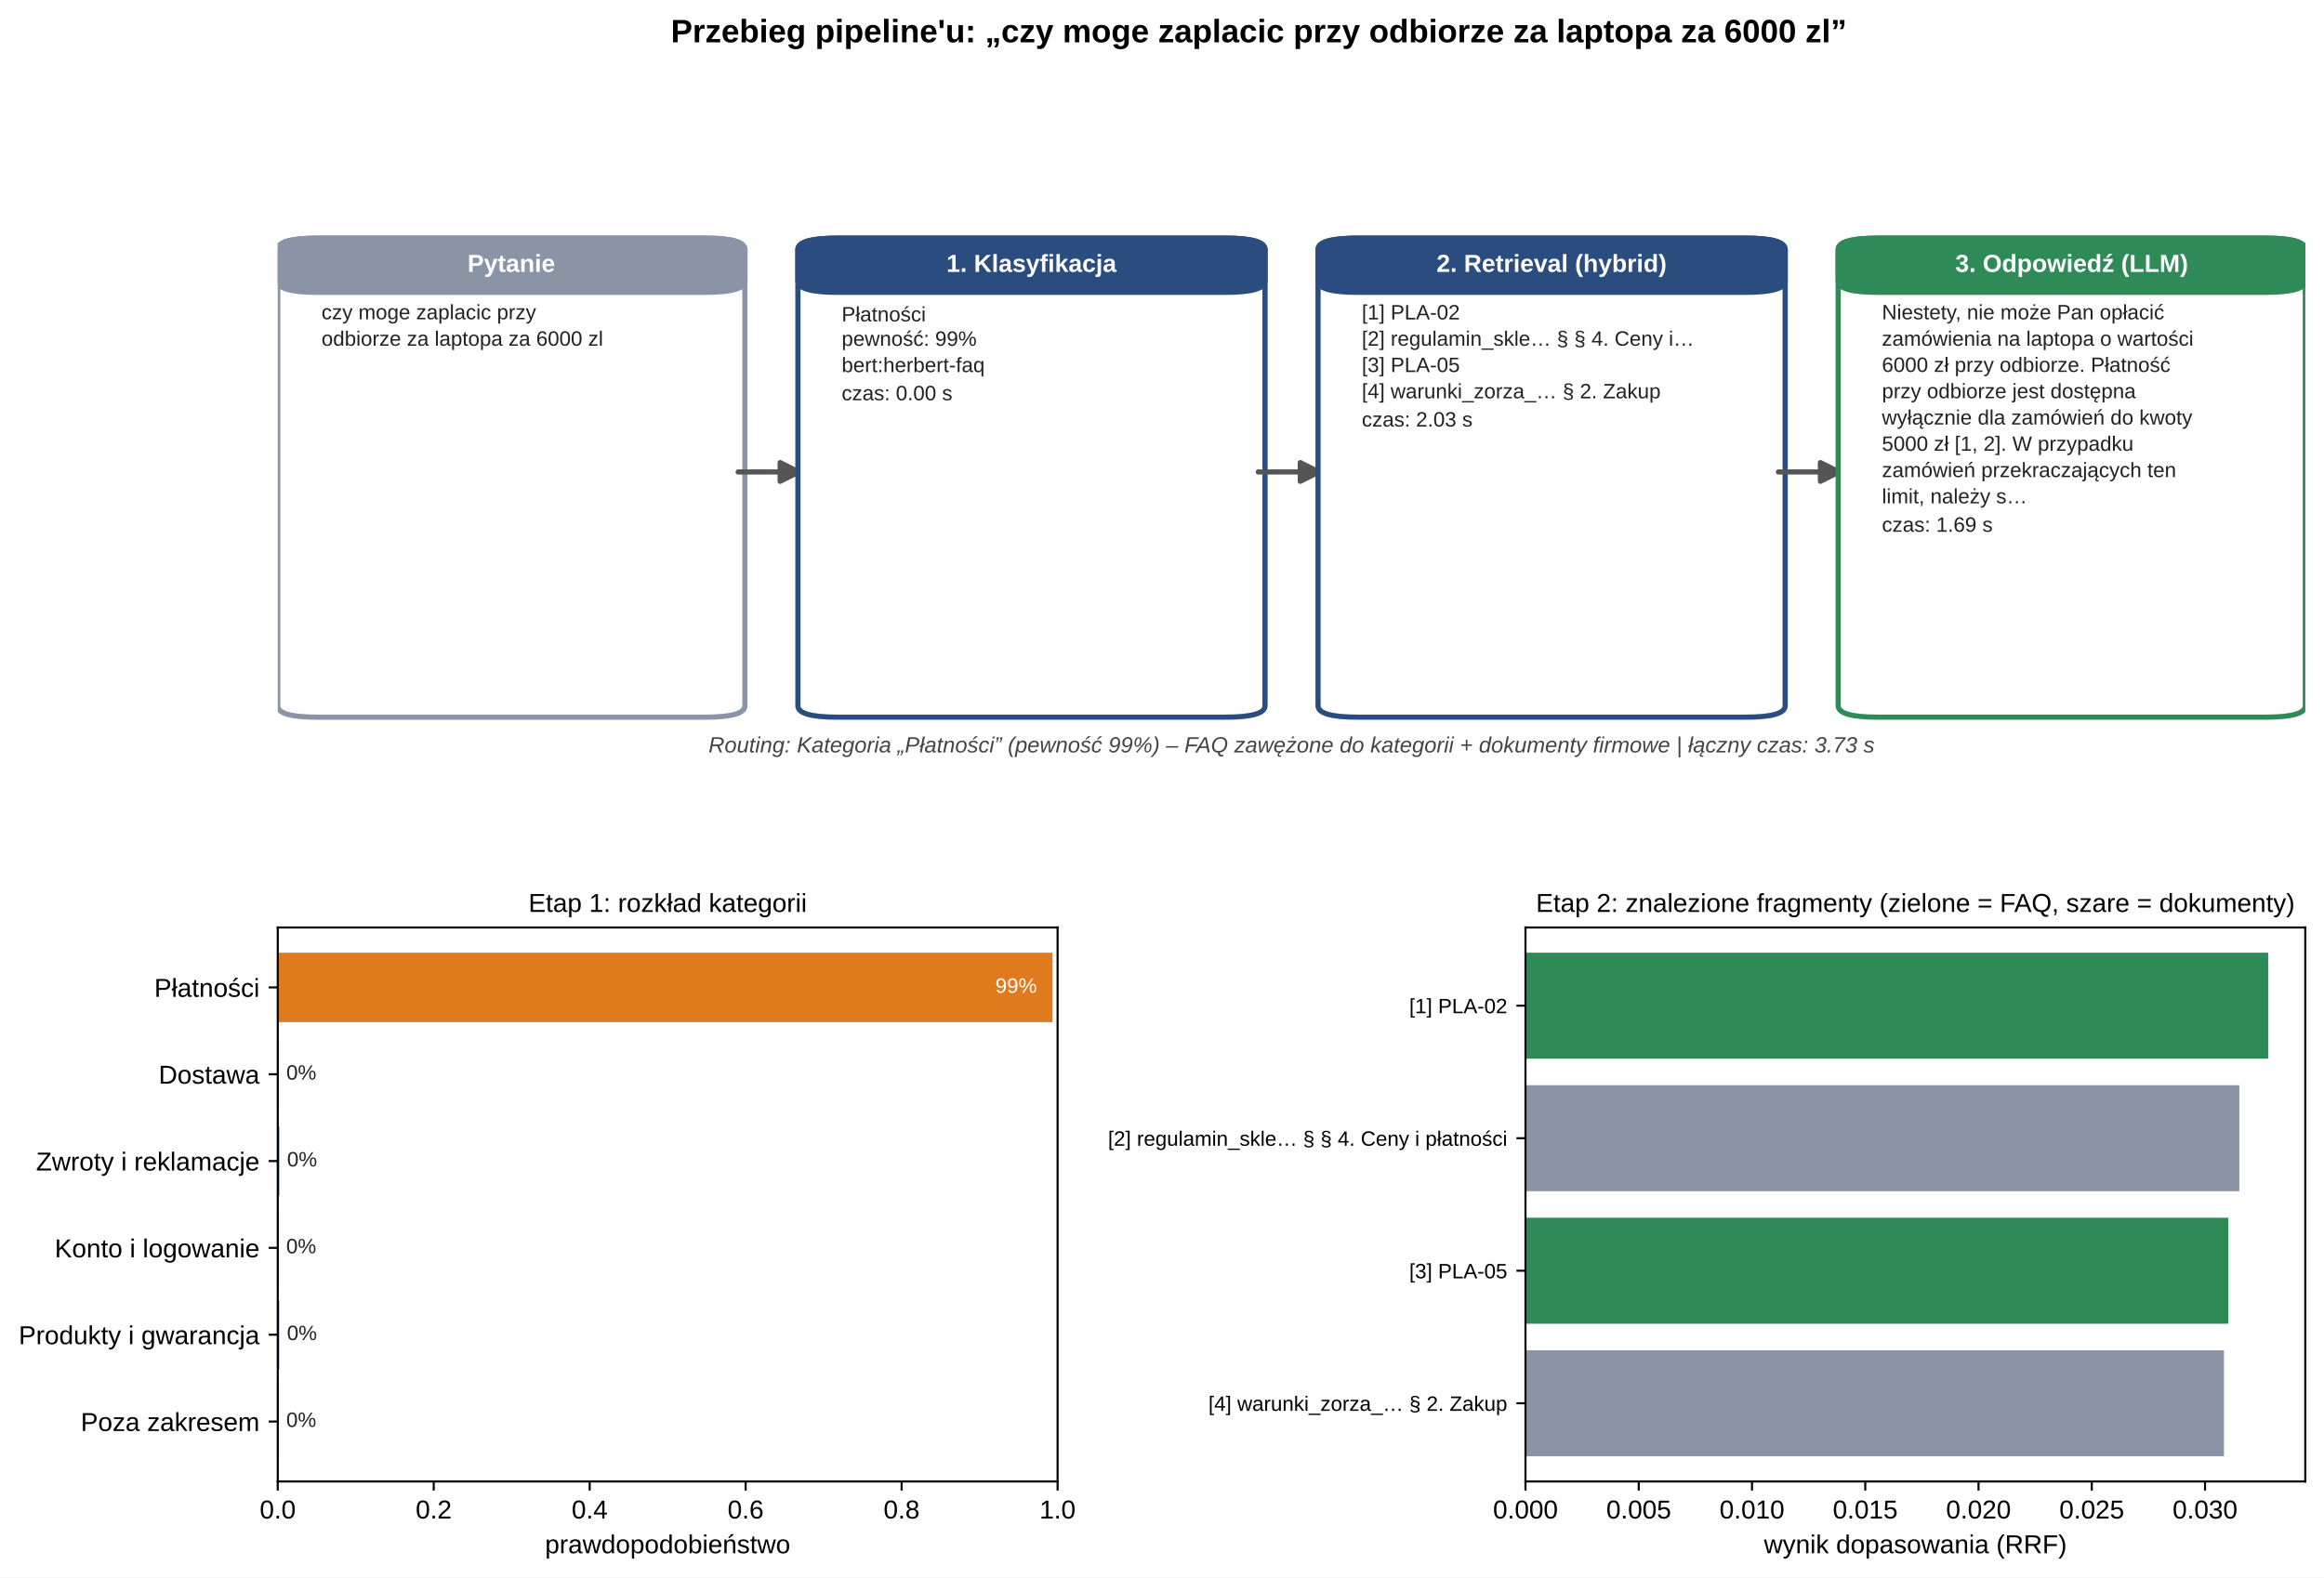
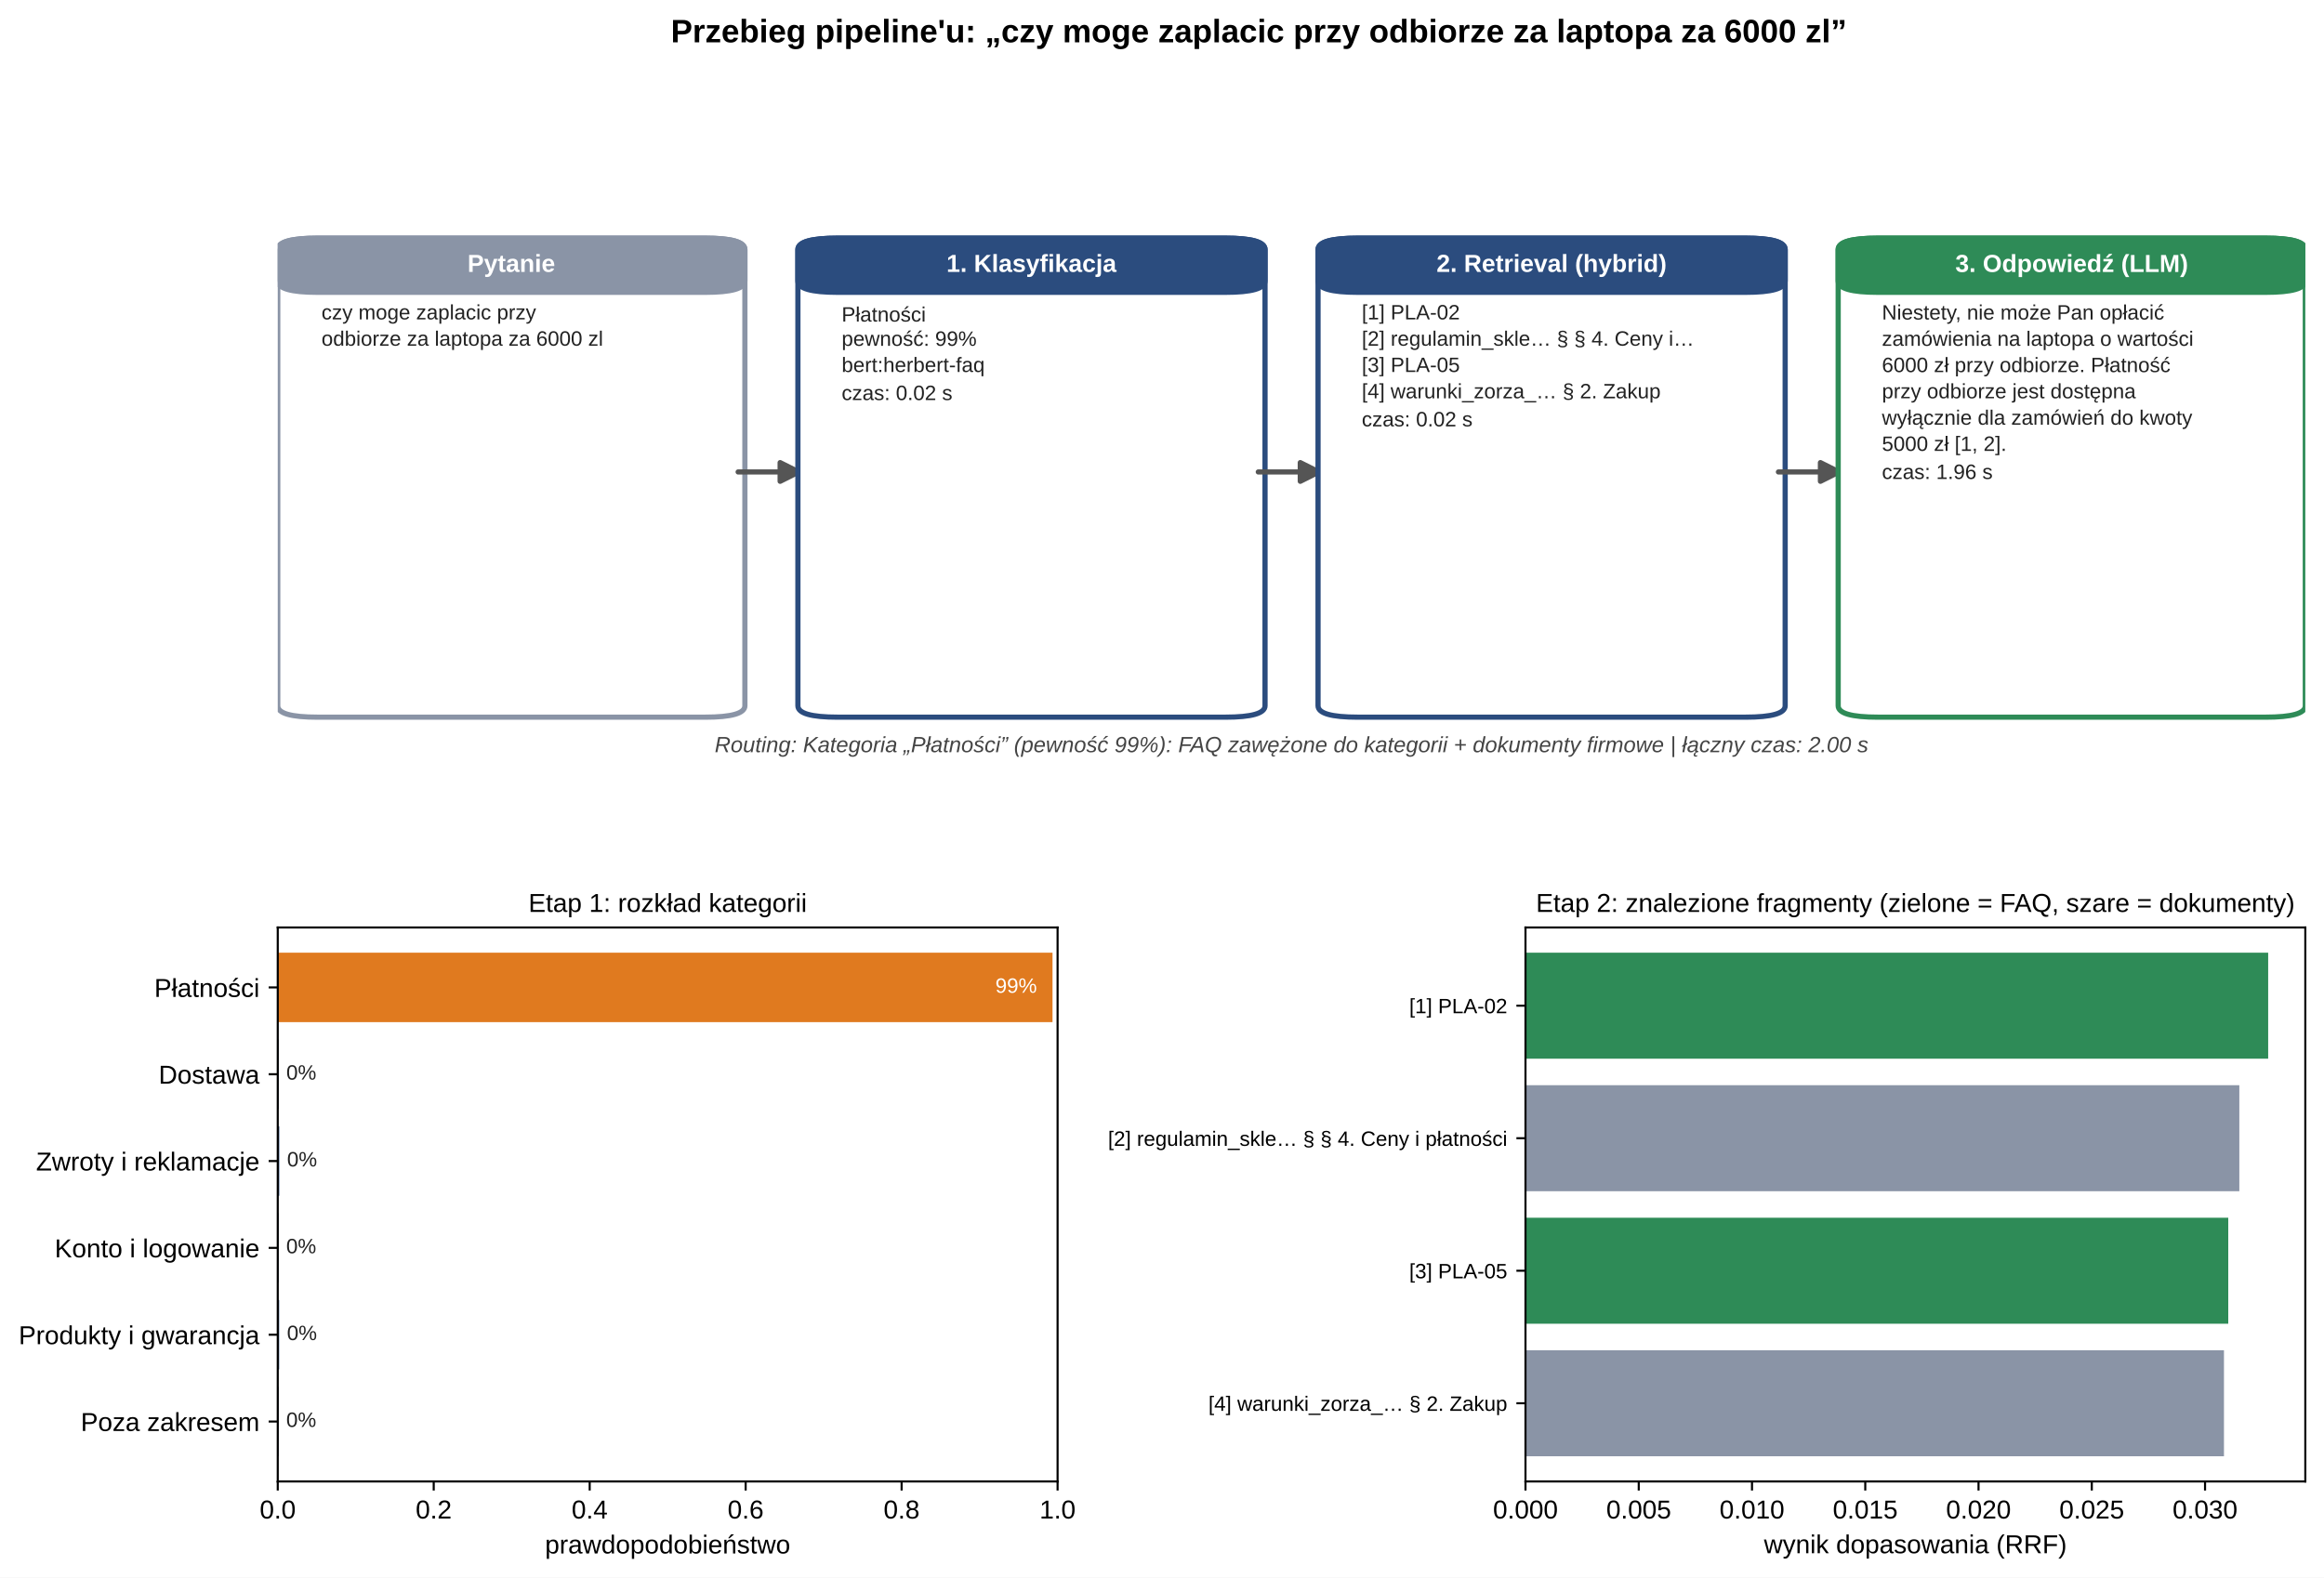
- <svg xmlns="http://www.w3.org/2000/svg" xmlns:xlink="http://www.w3.org/1999/xlink" width="895.417pt" height="607.93pt" viewBox="0 0 895.417 607.93" version="1.1">
+ <svg xmlns="http://www.w3.org/2000/svg" xmlns:xlink="http://www.w3.org/1999/xlink" width="895.417pt" height="608.013pt" viewBox="0 0 895.417 608.013" version="1.1">
  <defs>
    <style type="text/css">*{stroke-linejoin: round; stroke-linecap: butt}</style>
  </defs>
  <g id="figure_1">
    <g id="patch_1">
-       <path d="M 0 607.93  L 895.417 607.93  L 895.417 0  L 0 0  z " style="fill: #ffffff" />
+       <path d="M 0 608.013  L 895.417 608.013  L 895.417 0  L 0 0  z " style="fill: #ffffff" />
    </g>
    <g id="axes_1">
      <g id="patch_2">
-         <path d="M 122.335 276.399  L 271.682 276.399  Q 287 276.399 287 272.003  L 287 96.176  Q 287 91.781 271.682 91.781  L 122.335 91.781  Q 107.017 91.781 107.017 96.176  L 107.017 272.003  Q 107.017 276.399 122.335 276.399  z " clip-path="url(#p155d37b76f)" style="fill: #ffffff; stroke: #8a94a6; stroke-width: 2; stroke-linejoin: miter" />
+         <path d="M 122.335 276.399  L 271.682 276.399  Q 287 276.399 287 272.003  L 287 96.176  Q 287 91.781 271.682 91.781  L 122.335 91.781  Q 107.017 91.781 107.017 96.176  L 107.017 272.003  Q 107.017 276.399 122.335 276.399  z " clip-path="url(#p83750214d7)" style="fill: #ffffff; stroke: #8a94a6; stroke-width: 2; stroke-linejoin: miter" />
      </g>
      <g id="patch_3">
-         <path d="M 122.335 112.66  L 271.682 112.66  Q 287 112.66 287 108.264  L 287 96.176  Q 287 91.781 271.682 91.781  L 122.335 91.781  Q 107.017 91.781 107.017 96.176  L 107.017 108.264  Q 107.017 112.66 122.335 112.66  z " clip-path="url(#p155d37b76f)" style="fill: #8a94a6; stroke: #8a94a6; stroke-width: 2; stroke-linejoin: miter" />
+         <path d="M 122.335 112.66  L 271.682 112.66  Q 287 112.66 287 108.264  L 287 96.176  Q 287 91.781 271.682 91.781  L 122.335 91.781  Q 107.017 91.781 107.017 96.176  L 107.017 108.264  Q 107.017 112.66 122.335 112.66  z " clip-path="url(#p83750214d7)" style="fill: #8a94a6; stroke: #8a94a6; stroke-width: 2; stroke-linejoin: miter" />
      </g>
      <g id="patch_4">
-         <path d="M 284.403 181.892  Q 297.211 181.892 307.783 181.892  " clip-path="url(#p155d37b76f)" style="fill: none; stroke: #555555; stroke-width: 2; stroke-linecap: round" />
-         <path d="M 300.583 178.292  L 307.783 181.892  L 300.583 185.492  z " clip-path="url(#p155d37b76f)" style="fill: #555555; stroke: #555555; stroke-width: 2; stroke-linecap: round" />
+         <path d="M 284.403 181.892  Q 297.211 181.892 307.783 181.892  " clip-path="url(#p83750214d7)" style="fill: none; stroke: #555555; stroke-width: 2; stroke-linecap: round" />
+         <path d="M 300.583 178.292  L 307.783 181.892  L 300.583 185.492  z " clip-path="url(#p83750214d7)" style="fill: #555555; stroke: #555555; stroke-width: 2; stroke-linecap: round" />
      </g>
      <g id="patch_5">
-         <path d="M 322.741 276.399  L 472.088 276.399  Q 487.405 276.399 487.405 272.003  L 487.405 96.176  Q 487.405 91.781 472.088 91.781  L 322.741 91.781  Q 307.423 91.781 307.423 96.176  L 307.423 272.003  Q 307.423 276.399 322.741 276.399  z " clip-path="url(#p155d37b76f)" style="fill: #ffffff; stroke: #2b4c7e; stroke-width: 2; stroke-linejoin: miter" />
+         <path d="M 322.741 276.399  L 472.088 276.399  Q 487.405 276.399 487.405 272.003  L 487.405 96.176  Q 487.405 91.781 472.088 91.781  L 322.741 91.781  Q 307.423 91.781 307.423 96.176  L 307.423 272.003  Q 307.423 276.399 322.741 276.399  z " clip-path="url(#p83750214d7)" style="fill: #ffffff; stroke: #2b4c7e; stroke-width: 2; stroke-linejoin: miter" />
      </g>
      <g id="patch_6">
-         <path d="M 322.741 112.66  L 472.088 112.66  Q 487.405 112.66 487.405 108.264  L 487.405 96.176  Q 487.405 91.781 472.088 91.781  L 322.741 91.781  Q 307.423 91.781 307.423 96.176  L 307.423 108.264  Q 307.423 112.66 322.741 112.66  z " clip-path="url(#p155d37b76f)" style="fill: #2b4c7e; stroke: #2b4c7e; stroke-width: 2; stroke-linejoin: miter" />
+         <path d="M 322.741 112.66  L 472.088 112.66  Q 487.405 112.66 487.405 108.264  L 487.405 96.176  Q 487.405 91.781 472.088 91.781  L 322.741 91.781  Q 307.423 91.781 307.423 96.176  L 307.423 108.264  Q 307.423 112.66 322.741 112.66  z " clip-path="url(#p83750214d7)" style="fill: #2b4c7e; stroke: #2b4c7e; stroke-width: 2; stroke-linejoin: miter" />
      </g>
      <g id="patch_7">
-         <path d="M 484.809 181.892  Q 497.617 181.892 508.189 181.892  " clip-path="url(#p155d37b76f)" style="fill: none; stroke: #555555; stroke-width: 2; stroke-linecap: round" />
-         <path d="M 500.989 178.292  L 508.189 181.892  L 500.989 185.492  z " clip-path="url(#p155d37b76f)" style="fill: #555555; stroke: #555555; stroke-width: 2; stroke-linecap: round" />
+         <path d="M 484.809 181.892  Q 497.617 181.892 508.189 181.892  " clip-path="url(#p83750214d7)" style="fill: none; stroke: #555555; stroke-width: 2; stroke-linecap: round" />
+         <path d="M 500.989 178.292  L 508.189 181.892  L 500.989 185.492  z " clip-path="url(#p83750214d7)" style="fill: #555555; stroke: #555555; stroke-width: 2; stroke-linecap: round" />
      </g>
      <g id="patch_8">
-         <path d="M 523.147 276.399  L 672.494 276.399  Q 687.811 276.399 687.811 272.003  L 687.811 96.176  Q 687.811 91.781 672.494 91.781  L 523.147 91.781  Q 507.829 91.781 507.829 96.176  L 507.829 272.003  Q 507.829 276.399 523.147 276.399  z " clip-path="url(#p155d37b76f)" style="fill: #ffffff; stroke: #2b4c7e; stroke-width: 2; stroke-linejoin: miter" />
+         <path d="M 523.147 276.399  L 672.494 276.399  Q 687.811 276.399 687.811 272.003  L 687.811 96.176  Q 687.811 91.781 672.494 91.781  L 523.147 91.781  Q 507.829 91.781 507.829 96.176  L 507.829 272.003  Q 507.829 276.399 523.147 276.399  z " clip-path="url(#p83750214d7)" style="fill: #ffffff; stroke: #2b4c7e; stroke-width: 2; stroke-linejoin: miter" />
      </g>
      <g id="patch_9">
-         <path d="M 523.147 112.66  L 672.494 112.66  Q 687.811 112.66 687.811 108.264  L 687.811 96.176  Q 687.811 91.781 672.494 91.781  L 523.147 91.781  Q 507.829 91.781 507.829 96.176  L 507.829 108.264  Q 507.829 112.66 523.147 112.66  z " clip-path="url(#p155d37b76f)" style="fill: #2b4c7e; stroke: #2b4c7e; stroke-width: 2; stroke-linejoin: miter" />
+         <path d="M 523.147 112.66  L 672.494 112.66  Q 687.811 112.66 687.811 108.264  L 687.811 96.176  Q 687.811 91.781 672.494 91.781  L 523.147 91.781  Q 507.829 91.781 507.829 96.176  L 507.829 108.264  Q 507.829 112.66 523.147 112.66  z " clip-path="url(#p83750214d7)" style="fill: #2b4c7e; stroke: #2b4c7e; stroke-width: 2; stroke-linejoin: miter" />
      </g>
      <g id="patch_10">
-         <path d="M 685.215 181.892  Q 698.023 181.892 708.595 181.892  " clip-path="url(#p155d37b76f)" style="fill: none; stroke: #555555; stroke-width: 2; stroke-linecap: round" />
-         <path d="M 701.395 178.292  L 708.595 181.892  L 701.395 185.492  z " clip-path="url(#p155d37b76f)" style="fill: #555555; stroke: #555555; stroke-width: 2; stroke-linecap: round" />
+         <path d="M 685.215 181.892  Q 698.023 181.892 708.595 181.892  " clip-path="url(#p83750214d7)" style="fill: none; stroke: #555555; stroke-width: 2; stroke-linecap: round" />
+         <path d="M 701.395 178.292  L 708.595 181.892  L 701.395 185.492  z " clip-path="url(#p83750214d7)" style="fill: #555555; stroke: #555555; stroke-width: 2; stroke-linecap: round" />
      </g>
      <g id="patch_11">
-         <path d="M 723.552 276.399  L 872.9 276.399  Q 888.217 276.399 888.217 272.003  L 888.217 96.176  Q 888.217 91.781 872.9 91.781  L 723.552 91.781  Q 708.235 91.781 708.235 96.176  L 708.235 272.003  Q 708.235 276.399 723.552 276.399  z " clip-path="url(#p155d37b76f)" style="fill: #ffffff; stroke: #2e8b57; stroke-width: 2; stroke-linejoin: miter" />
+         <path d="M 723.552 276.399  L 872.9 276.399  Q 888.217 276.399 888.217 272.003  L 888.217 96.176  Q 888.217 91.781 872.9 91.781  L 723.552 91.781  Q 708.235 91.781 708.235 96.176  L 708.235 272.003  Q 708.235 276.399 723.552 276.399  z " clip-path="url(#p83750214d7)" style="fill: #ffffff; stroke: #2e8b57; stroke-width: 2; stroke-linejoin: miter" />
      </g>
      <g id="patch_12">
-         <path d="M 723.552 112.66  L 872.9 112.66  Q 888.217 112.66 888.217 108.264  L 888.217 96.176  Q 888.217 91.781 872.9 91.781  L 723.552 91.781  Q 708.235 91.781 708.235 96.176  L 708.235 108.264  Q 708.235 112.66 723.552 112.66  z " clip-path="url(#p155d37b76f)" style="fill: #2e8b57; stroke: #2e8b57; stroke-width: 2; stroke-linejoin: miter" />
+         <path d="M 723.552 112.66  L 872.9 112.66  Q 888.217 112.66 888.217 108.264  L 888.217 96.176  Q 888.217 91.781 872.9 91.781  L 723.552 91.781  Q 708.235 91.781 708.235 96.176  L 708.235 108.264  Q 708.235 112.66 723.552 112.66  z " clip-path="url(#p83750214d7)" style="fill: #2e8b57; stroke: #2e8b57; stroke-width: 2; stroke-linejoin: miter" />
      </g>
      <g id="text_1">
-         <text style="font-weight: 700; font-size: 9.5px; font-family: 'Arial', 'DejaVu Sans'; text-anchor: middle; fill: #ffffff" x="197.008" y="104.789" transform="rotate(-0 197.0084 104.7886)">Pytanie</text>
+         <text style="font-weight: 700; font-size: 9.5px; font-family: 'Arial', 'Liberation Sans', 'DejaVu Sans'; text-anchor: middle; fill: #ffffff" x="197.008" y="104.789" transform="rotate(-0 197.0084 104.7887)">Pytanie</text>
      </g>
      <g id="text_2">
-         <text style="font-size: 8px; font-family: 'Arial', 'DejaVu Sans'; fill: #222222" transform="translate(123.8666 123.0458)">czy moge zaplacic przy</text>
-         <text style="font-size: 8px; font-family: 'Arial', 'DejaVu Sans'; fill: #222222" transform="translate(123.8666 133.2401)">odbiorze za laptopa za 6000 zl</text>
+         <text style="font-size: 8px; font-family: 'Arial', 'Liberation Sans', 'DejaVu Sans'; fill: #222222" transform="translate(123.8666 123.0933)">czy moge zaplacic przy</text>
+         <text style="font-size: 8px; font-family: 'Arial', 'Liberation Sans', 'DejaVu Sans'; fill: #222222" transform="translate(123.8666 133.2289)">odbiorze za laptopa za 6000 zl</text>
      </g>
      <g id="text_3">
-         <text style="font-weight: 700; font-size: 9.5px; font-family: 'Arial', 'DejaVu Sans'; text-anchor: middle; fill: #ffffff" x="397.414" y="104.789" transform="rotate(-0 397.4142 104.7886)">1. Klasyfikacja</text>
+         <text style="font-weight: 700; font-size: 9.5px; font-family: 'Arial', 'Liberation Sans', 'DejaVu Sans'; text-anchor: middle; fill: #ffffff" x="397.414" y="104.789" transform="rotate(-0 397.4142 104.7887)">1. Klasyfikacja</text>
      </g>
      <g id="text_4">
-         <text style="font-size: 8px; font-family: 'Arial', 'DejaVu Sans'; fill: #222222" transform="translate(324.2725 123.8565)">Płatności</text>
-         <text style="font-size: 8px; font-family: 'Arial', 'DejaVu Sans'; fill: #222222" transform="translate(324.2725 133.277)">pewność: 99%</text>
-         <text style="font-size: 8px; font-family: 'Arial', 'DejaVu Sans'; fill: #222222" transform="translate(324.2725 143.4126)">bert:herbert-faq</text>
-         <text style="font-size: 8px; font-family: 'Arial', 'DejaVu Sans'; fill: #222222" transform="translate(324.2725 154.2575)">czas: 0.00 s</text>
+         <text style="font-size: 8px; font-family: 'Arial', 'Liberation Sans', 'DejaVu Sans'; fill: #222222" transform="translate(324.2725 123.9308)">Płatności</text>
+         <text style="font-size: 8px; font-family: 'Arial', 'Liberation Sans', 'DejaVu Sans'; fill: #222222" transform="translate(324.2725 133.2758)">pewność: 99%</text>
+         <text style="font-size: 8px; font-family: 'Arial', 'Liberation Sans', 'DejaVu Sans'; fill: #222222" transform="translate(324.2725 143.3644)">bert:herbert-faq</text>
+         <text style="font-size: 8px; font-family: 'Arial', 'Liberation Sans', 'DejaVu Sans'; fill: #222222" transform="translate(324.2725 154.185)">czas: 0.02 s</text>
      </g>
      <g id="text_5">
-         <text style="font-weight: 700; font-size: 9.5px; font-family: 'Arial', 'DejaVu Sans'; text-anchor: middle; fill: #ffffff" x="597.82" y="104.789" transform="rotate(-0 597.8201 104.7886)">2. Retrieval (hybrid)</text>
+         <text style="font-weight: 700; font-size: 9.5px; font-family: 'Arial', 'Liberation Sans', 'DejaVu Sans'; text-anchor: middle; fill: #ffffff" x="597.82" y="104.789" transform="rotate(-0 597.8201 104.7887)">2. Retrieval (hybrid)</text>
      </g>
      <g id="text_6">
-         <text style="font-size: 8px; font-family: 'Arial', 'DejaVu Sans'; fill: #222222" transform="translate(524.6784 123.1046)">[1] PLA-02</text>
-         <text style="font-size: 8px; font-family: 'Arial', 'DejaVu Sans'; fill: #222222" transform="translate(524.6784 133.2301)">[2] regulamin_skle… § § 4. Ceny i…</text>
-         <text style="font-size: 8px; font-family: 'Arial', 'DejaVu Sans'; fill: #222222" transform="translate(524.6784 143.3757)">[3] PLA-05</text>
-         <text style="font-size: 8px; font-family: 'Arial', 'DejaVu Sans'; fill: #222222" transform="translate(524.6784 153.5012)">[4] warunki_zorza_… § 2. Zakup</text>
-         <text style="font-size: 8px; font-family: 'Arial', 'DejaVu Sans'; fill: #222222" transform="translate(524.6784 164.3911)">czas: 2.03 s</text>
+         <text style="font-size: 8px; font-family: 'Arial', 'Liberation Sans', 'DejaVu Sans'; fill: #222222" transform="translate(524.6784 123.0933)">[1] PLA-02</text>
+         <text style="font-size: 8px; font-family: 'Arial', 'Liberation Sans', 'DejaVu Sans'; fill: #222222" transform="translate(524.6784 133.2289)">[2] regulamin_skle… § § 4. Ceny i…</text>
+         <text style="font-size: 8px; font-family: 'Arial', 'Liberation Sans', 'DejaVu Sans'; fill: #222222" transform="translate(524.6784 143.3644)">[3] PLA-05</text>
+         <text style="font-size: 8px; font-family: 'Arial', 'Liberation Sans', 'DejaVu Sans'; fill: #222222" transform="translate(524.6784 153.5)">[4] warunki_zorza_… § 2. Zakup</text>
+         <text style="font-size: 8px; font-family: 'Arial', 'Liberation Sans', 'DejaVu Sans'; fill: #222222" transform="translate(524.6784 164.3205)">czas: 0.02 s</text>
      </g>
      <g id="text_7">
-         <text style="font-weight: 700; font-size: 9.5px; font-family: 'Arial', 'DejaVu Sans'; text-anchor: middle; fill: #ffffff" x="798.226" y="104.789" transform="rotate(-0 798.226 104.7886)">3. Odpowiedź (LLM)</text>
+         <text style="font-weight: 700; font-size: 9.5px; font-family: 'Arial', 'Liberation Sans', 'DejaVu Sans'; text-anchor: middle; fill: #ffffff" x="798.226" y="104.814" transform="rotate(-0 798.226 104.8144)">3. Odpowiedź (LLM)</text>
      </g>
      <g id="text_8">
-         <text style="font-size: 8px; font-family: 'Arial', 'DejaVu Sans'; fill: #222222" transform="translate(725.0842 123.0615)">Niestety, nie może Pan opłacić</text>
-         <text style="font-size: 8px; font-family: 'Arial', 'DejaVu Sans'; fill: #222222" transform="translate(725.0842 133.2439)">zamówienia na laptopa o wartości</text>
-         <text style="font-size: 8px; font-family: 'Arial', 'DejaVu Sans'; fill: #222222" transform="translate(725.0842 143.3325)">6000 zł przy odbiorze. Płatność</text>
-         <text style="font-size: 8px; font-family: 'Arial', 'DejaVu Sans'; fill: #222222" transform="translate(725.0842 153.4525)">przy odbiorze jest dostępna</text>
-         <text style="font-size: 8px; font-family: 'Arial', 'DejaVu Sans'; fill: #222222" transform="translate(725.0842 163.6036)">wyłącznie dla zamówień do kwoty</text>
-         <text style="font-size: 8px; font-family: 'Arial', 'DejaVu Sans'; fill: #222222" transform="translate(725.0842 173.7354)">5000 zł [1, 2]. W przypadku</text>
-         <text style="font-size: 8px; font-family: 'Arial', 'DejaVu Sans'; fill: #222222" transform="translate(725.0842 183.8747)">zamówień przekraczających ten</text>
-         <text style="font-size: 8px; font-family: 'Arial', 'DejaVu Sans'; fill: #222222" transform="translate(725.0842 193.9947)">limit, należy s…</text>
-         <text style="font-size: 8px; font-family: 'Arial', 'DejaVu Sans'; fill: #222222" transform="translate(725.0842 204.9352)">czas: 1.69 s</text>
+         <text style="font-size: 8px; font-family: 'Arial', 'Liberation Sans', 'DejaVu Sans'; fill: #222222" transform="translate(725.0842 123.1402)">Niestety, nie może Pan opłacić</text>
+         <text style="font-size: 8px; font-family: 'Arial', 'Liberation Sans', 'DejaVu Sans'; fill: #222222" transform="translate(725.0842 133.2758)">zamówienia na laptopa o wartości</text>
+         <text style="font-size: 8px; font-family: 'Arial', 'Liberation Sans', 'DejaVu Sans'; fill: #222222" transform="translate(725.0842 143.4113)">6000 zł przy odbiorze. Płatność</text>
+         <text style="font-size: 8px; font-family: 'Arial', 'Liberation Sans', 'DejaVu Sans'; fill: #222222" transform="translate(725.0842 153.4962)">przy odbiorze jest dostępna</text>
+         <text style="font-size: 8px; font-family: 'Arial', 'Liberation Sans', 'DejaVu Sans'; fill: #222222" transform="translate(725.0842 163.6786)">wyłącznie dla zamówień do kwoty</text>
+         <text style="font-size: 8px; font-family: 'Arial', 'Liberation Sans', 'DejaVu Sans'; fill: #222222" transform="translate(725.0842 173.7711)">5000 zł [1, 2].</text>
+         <text style="font-size: 8px; font-family: 'Arial', 'Liberation Sans', 'DejaVu Sans'; fill: #222222" transform="translate(725.0842 184.5916)">czas: 1.96 s</text>
      </g>
      <g id="text_9">
-         <text style="font-style: italic; font-size: 8.5px; font-family: 'Arial', 'DejaVu Sans'; text-anchor: middle; fill: #444444" x="497.617" y="289.995" transform="rotate(-0 497.6172 289.9951)">Routing: Kategoria „Płatności” (pewność 99%) – FAQ zawężone do kategorii + dokumenty firmowe   |   łączny czas: 3.73 s</text>
+         <text style="font-style: italic; font-size: 8.5px; font-family: 'Arial', 'Liberation Sans', 'DejaVu Sans'; text-anchor: middle; fill: #444444" x="497.617" y="289.899" transform="rotate(-0 497.6172 289.8994)">Routing: Kategoria „Płatności” (pewność 99%): FAQ zawężone do kategorii + dokumenty firmowe   |   łączny czas: 2.00 s</text>
      </g>
    </g>
    <g id="axes_2">
      <g id="patch_13">
        <path d="M 107.017 570.96  L 407.479 570.96  L 407.479 357.456  L 107.017 357.456  z " style="fill: #ffffff" />
      </g>
      <g id="patch_14">
-         <path d="M 107.017 561.255  L 107.284 561.255  L 107.284 534.484  L 107.017 534.484  z " clip-path="url(#p8475f71097)" style="fill: #2b4c7e" />
+         <path d="M 107.017 561.255  L 107.284 561.255  L 107.284 534.484  L 107.017 534.484  z " clip-path="url(#pb20a4db457)" style="fill: #2b4c7e" />
      </g>
      <g id="patch_15">
-         <path d="M 107.017 527.791  L 107.561 527.791  L 107.561 501.019  L 107.017 501.019  z " clip-path="url(#p8475f71097)" style="fill: #2b4c7e" />
+         <path d="M 107.017 527.791  L 107.561 527.791  L 107.561 501.019  L 107.017 501.019  z " clip-path="url(#pb20a4db457)" style="fill: #2b4c7e" />
      </g>
      <g id="patch_16">
-         <path d="M 107.017 494.326  L 107.277 494.326  L 107.277 467.554  L 107.017 467.554  z " clip-path="url(#p8475f71097)" style="fill: #2b4c7e" />
+         <path d="M 107.017 494.326  L 107.277 494.326  L 107.277 467.554  L 107.017 467.554  z " clip-path="url(#pb20a4db457)" style="fill: #2b4c7e" />
      </g>
      <g id="patch_17">
-         <path d="M 107.017 460.861  L 107.603 460.861  L 107.603 434.09  L 107.017 434.09  z " clip-path="url(#p8475f71097)" style="fill: #2b4c7e" />
+         <path d="M 107.017 460.861  L 107.603 460.861  L 107.603 434.09  L 107.017 434.09  z " clip-path="url(#pb20a4db457)" style="fill: #2b4c7e" />
      </g>
      <g id="patch_18">
-         <path d="M 107.017 427.397  L 107.312 427.397  L 107.312 400.625  L 107.017 400.625  z " clip-path="url(#p8475f71097)" style="fill: #2b4c7e" />
+         <path d="M 107.017 427.397  L 107.312 427.397  L 107.312 400.625  L 107.017 400.625  z " clip-path="url(#pb20a4db457)" style="fill: #2b4c7e" />
      </g>
      <g id="patch_19">
-         <path d="M 107.017 393.932  L 405.528 393.932  L 405.528 367.16  L 107.017 367.16  z " clip-path="url(#p8475f71097)" style="fill: #e07a1f" />
+         <path d="M 107.017 393.932  L 405.528 393.932  L 405.528 367.16  L 107.017 367.16  z " clip-path="url(#pb20a4db457)" style="fill: #e07a1f" />
      </g>
      <g id="matplotlib.axis_1">
        <g id="xtick_1">
          <g id="line2d_1">
            <defs>
-               <path id="me017fd1dc3" d="M 0 0  L 0 3.5  " style="stroke: #000000; stroke-width: 0.8" />
+               <path id="mda0becccb2" d="M 0 0  L 0 3.5  " style="stroke: #000000; stroke-width: 0.8" />
            </defs>
            <g>
-               <use xlink:href="#me017fd1dc3" x="107.017" y="570.96" style="stroke: #000000; stroke-width: 0.8" />
+               <use xlink:href="#mda0becccb2" x="107.017" y="570.96" style="stroke: #000000; stroke-width: 0.8" />
            </g>
          </g>
          <g id="text_10">
-             <text style="font-size: 10px; font-family: 'Arial', 'DejaVu Sans'; text-anchor: middle" x="107.017" y="585.24" transform="rotate(-0 107.0172 585.2403)">0.0</text>
+             <text style="font-size: 10px; font-family: 'Arial', 'Liberation Sans', 'DejaVu Sans'; text-anchor: middle" x="107.017" y="585.24" transform="rotate(-0 107.0172 585.2403)">0.0</text>
          </g>
        </g>
        <g id="xtick_2">
          <g id="line2d_2">
            <g>
-               <use xlink:href="#me017fd1dc3" x="167.109" y="570.96" style="stroke: #000000; stroke-width: 0.8" />
+               <use xlink:href="#mda0becccb2" x="167.109" y="570.96" style="stroke: #000000; stroke-width: 0.8" />
            </g>
          </g>
          <g id="text_11">
-             <text style="font-size: 10px; font-family: 'Arial', 'DejaVu Sans'; text-anchor: middle" x="167.109" y="585.24" transform="rotate(-0 167.1095 585.2403)">0.2</text>
+             <text style="font-size: 10px; font-family: 'Arial', 'Liberation Sans', 'DejaVu Sans'; text-anchor: middle" x="167.109" y="585.24" transform="rotate(-0 167.1095 585.2403)">0.2</text>
          </g>
        </g>
        <g id="xtick_3">
          <g id="line2d_3">
            <g>
-               <use xlink:href="#me017fd1dc3" x="227.202" y="570.96" style="stroke: #000000; stroke-width: 0.8" />
+               <use xlink:href="#mda0becccb2" x="227.202" y="570.96" style="stroke: #000000; stroke-width: 0.8" />
            </g>
          </g>
          <g id="text_12">
-             <text style="font-size: 10px; font-family: 'Arial', 'DejaVu Sans'; text-anchor: middle" x="227.202" y="585.24" transform="rotate(-0 227.2018 585.2403)">0.4</text>
+             <text style="font-size: 10px; font-family: 'Arial', 'Liberation Sans', 'DejaVu Sans'; text-anchor: middle" x="227.202" y="585.24" transform="rotate(-0 227.2018 585.2403)">0.4</text>
          </g>
        </g>
        <g id="xtick_4">
          <g id="line2d_4">
            <g>
-               <use xlink:href="#me017fd1dc3" x="287.294" y="570.96" style="stroke: #000000; stroke-width: 0.8" />
+               <use xlink:href="#mda0becccb2" x="287.294" y="570.96" style="stroke: #000000; stroke-width: 0.8" />
            </g>
          </g>
          <g id="text_13">
-             <text style="font-size: 10px; font-family: 'Arial', 'DejaVu Sans'; text-anchor: middle" x="287.294" y="585.24" transform="rotate(-0 287.2941 585.2403)">0.6</text>
+             <text style="font-size: 10px; font-family: 'Arial', 'Liberation Sans', 'DejaVu Sans'; text-anchor: middle" x="287.294" y="585.24" transform="rotate(-0 287.2941 585.2403)">0.6</text>
          </g>
        </g>
        <g id="xtick_5">
          <g id="line2d_5">
            <g>
-               <use xlink:href="#me017fd1dc3" x="347.386" y="570.96" style="stroke: #000000; stroke-width: 0.8" />
+               <use xlink:href="#mda0becccb2" x="347.386" y="570.96" style="stroke: #000000; stroke-width: 0.8" />
            </g>
          </g>
          <g id="text_14">
-             <text style="font-size: 10px; font-family: 'Arial', 'DejaVu Sans'; text-anchor: middle" x="347.386" y="585.24" transform="rotate(-0 347.3864 585.2403)">0.8</text>
+             <text style="font-size: 10px; font-family: 'Arial', 'Liberation Sans', 'DejaVu Sans'; text-anchor: middle" x="347.386" y="585.24" transform="rotate(-0 347.3864 585.2403)">0.8</text>
          </g>
        </g>
        <g id="xtick_6">
          <g id="line2d_6">
            <g>
-               <use xlink:href="#me017fd1dc3" x="407.479" y="570.96" style="stroke: #000000; stroke-width: 0.8" />
+               <use xlink:href="#mda0becccb2" x="407.479" y="570.96" style="stroke: #000000; stroke-width: 0.8" />
            </g>
          </g>
          <g id="text_15">
-             <text style="font-size: 10px; font-family: 'Arial', 'DejaVu Sans'; text-anchor: middle" x="407.479" y="585.24" transform="rotate(-0 407.4787 585.2403)">1.0</text>
+             <text style="font-size: 10px; font-family: 'Arial', 'Liberation Sans', 'DejaVu Sans'; text-anchor: middle" x="407.479" y="585.24" transform="rotate(-0 407.4787 585.2403)">1.0</text>
          </g>
        </g>
        <g id="text_16">
-           <text style="font-size: 10px; font-family: 'Arial', 'DejaVu Sans'; text-anchor: middle" x="257.248" y="598.625" transform="rotate(-0 257.248 598.625)">prawdopodobieństwo</text>
+           <text style="font-size: 10px; font-family: 'Arial', 'Liberation Sans', 'DejaVu Sans'; text-anchor: middle" x="257.248" y="598.709" transform="rotate(-0 257.248 598.7088)">prawdopodobieństwo</text>
        </g>
      </g>
      <g id="matplotlib.axis_2">
        <g id="ytick_1">
          <g id="line2d_7">
            <defs>
-               <path id="md7094cadf8" d="M 0 0  L -3.5 0  " style="stroke: #000000; stroke-width: 0.8" />
+               <path id="m71135f6a23" d="M 0 0  L -3.5 0  " style="stroke: #000000; stroke-width: 0.8" />
            </defs>
            <g>
-               <use xlink:href="#md7094cadf8" x="107.017" y="547.869" style="stroke: #000000; stroke-width: 0.8" />
+               <use xlink:href="#m71135f6a23" x="107.017" y="547.869" style="stroke: #000000; stroke-width: 0.8" />
            </g>
          </g>
          <g id="text_17">
-             <text style="font-size: 10px; font-family: 'Arial', 'DejaVu Sans'; text-anchor: end" x="100.017" y="551.51" transform="rotate(-0 100.0172 551.5095)">Poza zakresem</text>
+             <text style="font-size: 10px; font-family: 'Arial', 'Liberation Sans', 'DejaVu Sans'; text-anchor: end" x="100.017" y="551.51" transform="rotate(-0 100.0172 551.5095)">Poza zakresem</text>
          </g>
        </g>
        <g id="ytick_2">
          <g id="line2d_8">
            <g>
-               <use xlink:href="#md7094cadf8" x="107.017" y="514.405" style="stroke: #000000; stroke-width: 0.8" />
+               <use xlink:href="#m71135f6a23" x="107.017" y="514.405" style="stroke: #000000; stroke-width: 0.8" />
            </g>
          </g>
          <g id="text_18">
-             <text style="font-size: 10px; font-family: 'Arial', 'DejaVu Sans'; text-anchor: end" x="100.017" y="518.045" transform="rotate(-0 100.0172 518.0449)">Produkty i gwarancja</text>
+             <text style="font-size: 10px; font-family: 'Arial', 'Liberation Sans', 'DejaVu Sans'; text-anchor: end" x="100.017" y="518.045" transform="rotate(-0 100.0172 518.0449)">Produkty i gwarancja</text>
          </g>
        </g>
        <g id="ytick_3">
          <g id="line2d_9">
            <g>
-               <use xlink:href="#md7094cadf8" x="107.017" y="480.94" style="stroke: #000000; stroke-width: 0.8" />
+               <use xlink:href="#m71135f6a23" x="107.017" y="480.94" style="stroke: #000000; stroke-width: 0.8" />
            </g>
          </g>
          <g id="text_19">
-             <text style="font-size: 10px; font-family: 'Arial', 'DejaVu Sans'; text-anchor: end" x="100.017" y="484.58" transform="rotate(-0 100.0172 484.5802)">Konto i logowanie</text>
+             <text style="font-size: 10px; font-family: 'Arial', 'Liberation Sans', 'DejaVu Sans'; text-anchor: end" x="100.017" y="484.58" transform="rotate(-0 100.0172 484.5802)">Konto i logowanie</text>
          </g>
        </g>
        <g id="ytick_4">
          <g id="line2d_10">
            <g>
-               <use xlink:href="#md7094cadf8" x="107.017" y="447.475" style="stroke: #000000; stroke-width: 0.8" />
+               <use xlink:href="#m71135f6a23" x="107.017" y="447.475" style="stroke: #000000; stroke-width: 0.8" />
            </g>
          </g>
          <g id="text_20">
-             <text style="font-size: 10px; font-family: 'Arial', 'DejaVu Sans'; text-anchor: end" x="100.017" y="451.116" transform="rotate(-0 100.0172 451.1156)">Zwroty i reklamacje</text>
+             <text style="font-size: 10px; font-family: 'Arial', 'Liberation Sans', 'DejaVu Sans'; text-anchor: end" x="100.017" y="451.116" transform="rotate(-0 100.0172 451.1156)">Zwroty i reklamacje</text>
          </g>
        </g>
        <g id="ytick_5">
          <g id="line2d_11">
            <g>
-               <use xlink:href="#md7094cadf8" x="107.017" y="414.011" style="stroke: #000000; stroke-width: 0.8" />
+               <use xlink:href="#m71135f6a23" x="107.017" y="414.011" style="stroke: #000000; stroke-width: 0.8" />
            </g>
          </g>
          <g id="text_21">
-             <text style="font-size: 10px; font-family: 'Arial', 'DejaVu Sans'; text-anchor: end" x="100.017" y="417.651" transform="rotate(-0 100.0172 417.6509)">Dostawa</text>
+             <text style="font-size: 10px; font-family: 'Arial', 'Liberation Sans', 'DejaVu Sans'; text-anchor: end" x="100.017" y="417.651" transform="rotate(-0 100.0172 417.6509)">Dostawa</text>
          </g>
        </g>
        <g id="ytick_6">
          <g id="line2d_12">
            <g>
-               <use xlink:href="#md7094cadf8" x="107.017" y="380.546" style="stroke: #000000; stroke-width: 0.8" />
+               <use xlink:href="#m71135f6a23" x="107.017" y="380.546" style="stroke: #000000; stroke-width: 0.8" />
            </g>
          </g>
          <g id="text_22">
-             <text style="font-size: 10px; font-family: 'Arial', 'DejaVu Sans'; text-anchor: end" x="100.017" y="384.186" transform="rotate(-0 100.0172 384.1863)">Płatności</text>
+             <text style="font-size: 10px; font-family: 'Arial', 'Liberation Sans', 'DejaVu Sans'; text-anchor: end" x="100.017" y="384.228" transform="rotate(-0 100.0172 384.2282)">Płatności</text>
          </g>
        </g>
      </g>
      <g id="patch_20">
        <path d="M 107.017 570.96  L 107.017 357.456  " style="fill: none; stroke: #000000; stroke-width: 0.8; stroke-linejoin: miter; stroke-linecap: square" />
      </g>
      <g id="patch_21">
        <path d="M 407.479 570.96  L 407.479 357.456  " style="fill: none; stroke: #000000; stroke-width: 0.8; stroke-linejoin: miter; stroke-linecap: square" />
      </g>
      <g id="patch_22">
        <path d="M 107.017 570.96  L 407.479 570.96  " style="fill: none; stroke: #000000; stroke-width: 0.8; stroke-linejoin: miter; stroke-linecap: square" />
      </g>
      <g id="patch_23">
        <path d="M 107.017 357.456  L 407.479 357.456  " style="fill: none; stroke: #000000; stroke-width: 0.8; stroke-linejoin: miter; stroke-linecap: square" />
      </g>
      <g id="text_23">
-         <text style="font-size: 8px; font-family: 'Arial', 'DejaVu Sans'; text-anchor: start; fill: #222222" x="110.289" y="549.94" transform="rotate(-0 110.2888 549.9397)">0%</text>
+         <text style="font-size: 8px; font-family: 'Arial', 'Liberation Sans', 'DejaVu Sans'; text-anchor: start; fill: #222222" x="110.289" y="549.94" transform="rotate(-0 110.2888 549.9397)">0%</text>
      </g>
      <g id="text_24">
-         <text style="font-size: 8px; font-family: 'Arial', 'DejaVu Sans'; text-anchor: start; fill: #222222" x="110.565" y="516.475" transform="rotate(-0 110.5652 516.475)">0%</text>
+         <text style="font-size: 8px; font-family: 'Arial', 'Liberation Sans', 'DejaVu Sans'; text-anchor: start; fill: #222222" x="110.565" y="516.475" transform="rotate(-0 110.5652 516.475)">0%</text>
      </g>
      <g id="text_25">
-         <text style="font-size: 8px; font-family: 'Arial', 'DejaVu Sans'; text-anchor: start; fill: #222222" x="110.281" y="483.01" transform="rotate(-0 110.2814 483.0104)">0%</text>
+         <text style="font-size: 8px; font-family: 'Arial', 'Liberation Sans', 'DejaVu Sans'; text-anchor: start; fill: #222222" x="110.281" y="483.01" transform="rotate(-0 110.2814 483.0104)">0%</text>
      </g>
      <g id="text_26">
-         <text style="font-size: 8px; font-family: 'Arial', 'DejaVu Sans'; text-anchor: start; fill: #222222" x="110.608" y="449.546" transform="rotate(-0 110.6077 449.5457)">0%</text>
+         <text style="font-size: 8px; font-family: 'Arial', 'Liberation Sans', 'DejaVu Sans'; text-anchor: start; fill: #222222" x="110.608" y="449.546" transform="rotate(-0 110.6077 449.5457)">0%</text>
      </g>
      <g id="text_27">
-         <text style="font-size: 8px; font-family: 'Arial', 'DejaVu Sans'; text-anchor: start; fill: #222222" x="110.317" y="416.081" transform="rotate(-0 110.3168 416.0811)">0%</text>
+         <text style="font-size: 8px; font-family: 'Arial', 'Liberation Sans', 'DejaVu Sans'; text-anchor: start; fill: #222222" x="110.317" y="416.081" transform="rotate(-0 110.3168 416.0811)">0%</text>
      </g>
      <g id="text_28">
-         <text style="font-size: 8px; font-family: 'Arial', 'DejaVu Sans'; text-anchor: end; fill: #ffffff" x="399.519" y="382.616" transform="rotate(-0 399.5187 382.6164)">99%</text>
+         <text style="font-size: 8px; font-family: 'Arial', 'Liberation Sans', 'DejaVu Sans'; text-anchor: end; fill: #ffffff" x="399.519" y="382.616" transform="rotate(-0 399.5187 382.6164)">99%</text>
      </g>
      <g id="text_29">
-         <text style="font-size: 10px; font-family: 'Arial', 'DejaVu Sans'; text-anchor: middle" x="257.248" y="351.456" transform="rotate(-0 257.248 351.4555)">Etap 1: rozkład kategorii</text>
+         <text style="font-size: 10px; font-family: 'Arial', 'Liberation Sans', 'DejaVu Sans'; text-anchor: middle" x="257.248" y="351.456" transform="rotate(-0 257.248 351.4555)">Etap 1: rozkład kategorii</text>
      </g>
    </g>
    <g id="axes_3">
      <g id="patch_24">
        <path d="M 587.756 570.96  L 888.217 570.96  L 888.217 357.456  L 587.756 357.456  z " style="fill: #ffffff" />
      </g>
      <g id="patch_25">
-         <path d="M 587.756 561.255  L 856.873 561.255  L 856.873 520.393  L 587.756 520.393  z " clip-path="url(#p996a01c359)" style="fill: #8a94a6" />
+         <path d="M 587.756 561.255  L 856.873 561.255  L 856.873 520.393  L 587.756 520.393  z " clip-path="url(#p491a1a6984)" style="fill: #8a94a6" />
      </g>
      <g id="patch_26">
-         <path d="M 587.756 510.178  L 858.528 510.178  L 858.528 469.316  L 587.756 469.316  z " clip-path="url(#p996a01c359)" style="fill: #2e8b57" />
+         <path d="M 587.756 510.178  L 858.528 510.178  L 858.528 469.316  L 587.756 469.316  z " clip-path="url(#p491a1a6984)" style="fill: #2e8b57" />
      </g>
      <g id="patch_27">
-         <path d="M 587.756 459.1  L 862.797 459.1  L 862.797 418.238  L 587.756 418.238  z " clip-path="url(#p996a01c359)" style="fill: #8a94a6" />
+         <path d="M 587.756 459.1  L 862.797 459.1  L 862.797 418.238  L 587.756 418.238  z " clip-path="url(#p491a1a6984)" style="fill: #8a94a6" />
      </g>
      <g id="patch_28">
-         <path d="M 587.756 408.022  L 873.909 408.022  L 873.909 367.16  L 587.756 367.16  z " clip-path="url(#p996a01c359)" style="fill: #2e8b57" />
+         <path d="M 587.756 408.022  L 873.909 408.022  L 873.909 367.16  L 587.756 367.16  z " clip-path="url(#p491a1a6984)" style="fill: #2e8b57" />
      </g>
      <g id="matplotlib.axis_3">
        <g id="xtick_7">
          <g id="line2d_13">
            <g>
-               <use xlink:href="#me017fd1dc3" x="587.756" y="570.96" style="stroke: #000000; stroke-width: 0.8" />
+               <use xlink:href="#mda0becccb2" x="587.756" y="570.96" style="stroke: #000000; stroke-width: 0.8" />
            </g>
          </g>
          <g id="text_30">
-             <text style="font-size: 10px; font-family: 'Arial', 'DejaVu Sans'; text-anchor: middle" x="587.756" y="585.24" transform="rotate(-0 587.7556 585.2403)">0.000</text>
+             <text style="font-size: 10px; font-family: 'Arial', 'Liberation Sans', 'DejaVu Sans'; text-anchor: middle" x="587.756" y="585.24" transform="rotate(-0 587.7556 585.2403)">0.000</text>
          </g>
        </g>
        <g id="xtick_8">
          <g id="line2d_14">
            <g>
-               <use xlink:href="#me017fd1dc3" x="631.394" y="570.96" style="stroke: #000000; stroke-width: 0.8" />
+               <use xlink:href="#mda0becccb2" x="631.394" y="570.96" style="stroke: #000000; stroke-width: 0.8" />
            </g>
          </g>
          <g id="text_31">
-             <text style="font-size: 10px; font-family: 'Arial', 'DejaVu Sans'; text-anchor: middle" x="631.394" y="585.24" transform="rotate(-0 631.3941 585.2403)">0.005</text>
+             <text style="font-size: 10px; font-family: 'Arial', 'Liberation Sans', 'DejaVu Sans'; text-anchor: middle" x="631.394" y="585.24" transform="rotate(-0 631.3941 585.2403)">0.005</text>
          </g>
        </g>
        <g id="xtick_9">
          <g id="line2d_15">
            <g>
-               <use xlink:href="#me017fd1dc3" x="675.033" y="570.96" style="stroke: #000000; stroke-width: 0.8" />
+               <use xlink:href="#mda0becccb2" x="675.033" y="570.96" style="stroke: #000000; stroke-width: 0.8" />
            </g>
          </g>
          <g id="text_32">
-             <text style="font-size: 10px; font-family: 'Arial', 'DejaVu Sans'; text-anchor: middle" x="675.033" y="585.24" transform="rotate(-0 675.0326 585.2403)">0.010</text>
+             <text style="font-size: 10px; font-family: 'Arial', 'Liberation Sans', 'DejaVu Sans'; text-anchor: middle" x="675.033" y="585.24" transform="rotate(-0 675.0326 585.2403)">0.010</text>
          </g>
        </g>
        <g id="xtick_10">
          <g id="line2d_16">
            <g>
-               <use xlink:href="#me017fd1dc3" x="718.671" y="570.96" style="stroke: #000000; stroke-width: 0.8" />
+               <use xlink:href="#mda0becccb2" x="718.671" y="570.96" style="stroke: #000000; stroke-width: 0.8" />
            </g>
          </g>
          <g id="text_33">
-             <text style="font-size: 10px; font-family: 'Arial', 'DejaVu Sans'; text-anchor: middle" x="718.671" y="585.24" transform="rotate(-0 718.671 585.2403)">0.015</text>
+             <text style="font-size: 10px; font-family: 'Arial', 'Liberation Sans', 'DejaVu Sans'; text-anchor: middle" x="718.671" y="585.24" transform="rotate(-0 718.671 585.2403)">0.015</text>
          </g>
        </g>
        <g id="xtick_11">
          <g id="line2d_17">
            <g>
-               <use xlink:href="#me017fd1dc3" x="762.309" y="570.96" style="stroke: #000000; stroke-width: 0.8" />
+               <use xlink:href="#mda0becccb2" x="762.309" y="570.96" style="stroke: #000000; stroke-width: 0.8" />
            </g>
          </g>
          <g id="text_34">
-             <text style="font-size: 10px; font-family: 'Arial', 'DejaVu Sans'; text-anchor: middle" x="762.309" y="585.24" transform="rotate(-0 762.3095 585.2403)">0.020</text>
+             <text style="font-size: 10px; font-family: 'Arial', 'Liberation Sans', 'DejaVu Sans'; text-anchor: middle" x="762.309" y="585.24" transform="rotate(-0 762.3095 585.2403)">0.020</text>
          </g>
        </g>
        <g id="xtick_12">
          <g id="line2d_18">
            <g>
-               <use xlink:href="#me017fd1dc3" x="805.948" y="570.96" style="stroke: #000000; stroke-width: 0.8" />
+               <use xlink:href="#mda0becccb2" x="805.948" y="570.96" style="stroke: #000000; stroke-width: 0.8" />
            </g>
          </g>
          <g id="text_35">
-             <text style="font-size: 10px; font-family: 'Arial', 'DejaVu Sans'; text-anchor: middle" x="805.948" y="585.24" transform="rotate(-0 805.948 585.2403)">0.025</text>
+             <text style="font-size: 10px; font-family: 'Arial', 'Liberation Sans', 'DejaVu Sans'; text-anchor: middle" x="805.948" y="585.24" transform="rotate(-0 805.948 585.2403)">0.025</text>
          </g>
        </g>
        <g id="xtick_13">
          <g id="line2d_19">
            <g>
-               <use xlink:href="#me017fd1dc3" x="849.586" y="570.96" style="stroke: #000000; stroke-width: 0.8" />
+               <use xlink:href="#mda0becccb2" x="849.586" y="570.96" style="stroke: #000000; stroke-width: 0.8" />
            </g>
          </g>
          <g id="text_36">
-             <text style="font-size: 10px; font-family: 'Arial', 'DejaVu Sans'; text-anchor: middle" x="849.586" y="585.24" transform="rotate(-0 849.5864 585.2403)">0.030</text>
+             <text style="font-size: 10px; font-family: 'Arial', 'Liberation Sans', 'DejaVu Sans'; text-anchor: middle" x="849.586" y="585.24" transform="rotate(-0 849.5864 585.2403)">0.030</text>
          </g>
        </g>
        <g id="text_37">
-           <text style="font-size: 10px; font-family: 'Arial', 'DejaVu Sans'; text-anchor: middle" x="737.986" y="598.625" transform="rotate(-0 737.9864 598.625)">wynik dopasowania (RRF)</text>
+           <text style="font-size: 10px; font-family: 'Arial', 'Liberation Sans', 'DejaVu Sans'; text-anchor: middle" x="737.986" y="598.625" transform="rotate(-0 737.9864 598.625)">wynik dopasowania (RRF)</text>
        </g>
      </g>
      <g id="matplotlib.axis_4">
        <g id="ytick_7">
          <g id="line2d_20">
            <g>
-               <use xlink:href="#md7094cadf8" x="587.756" y="540.824" style="stroke: #000000; stroke-width: 0.8" />
+               <use xlink:href="#m71135f6a23" x="587.756" y="540.824" style="stroke: #000000; stroke-width: 0.8" />
            </g>
          </g>
          <g id="text_38">
-             <text style="font-size: 8px; font-family: 'Arial', 'DejaVu Sans'; text-anchor: end" x="580.756" y="543.736" transform="rotate(-0 580.7556 543.7363)">[4] warunki_zorza_… § 2. Zakup</text>
+             <text style="font-size: 8px; font-family: 'Arial', 'Liberation Sans', 'DejaVu Sans'; text-anchor: end" x="580.756" y="543.736" transform="rotate(-0 580.7556 543.7363)">[4] warunki_zorza_… § 2. Zakup</text>
          </g>
        </g>
        <g id="ytick_8">
          <g id="line2d_21">
            <g>
-               <use xlink:href="#md7094cadf8" x="587.756" y="489.747" style="stroke: #000000; stroke-width: 0.8" />
+               <use xlink:href="#m71135f6a23" x="587.756" y="489.747" style="stroke: #000000; stroke-width: 0.8" />
            </g>
          </g>
          <g id="text_39">
-             <text style="font-size: 8px; font-family: 'Arial', 'DejaVu Sans'; text-anchor: end" x="580.756" y="492.659" transform="rotate(-0 580.7556 492.6587)">[3] PLA-05</text>
+             <text style="font-size: 8px; font-family: 'Arial', 'Liberation Sans', 'DejaVu Sans'; text-anchor: end" x="580.756" y="492.659" transform="rotate(-0 580.7556 492.6587)">[3] PLA-05</text>
          </g>
        </g>
        <g id="ytick_9">
          <g id="line2d_22">
            <g>
-               <use xlink:href="#md7094cadf8" x="587.756" y="438.669" style="stroke: #000000; stroke-width: 0.8" />
+               <use xlink:href="#m71135f6a23" x="587.756" y="438.669" style="stroke: #000000; stroke-width: 0.8" />
            </g>
          </g>
          <g id="text_40">
-             <text style="font-size: 8px; font-family: 'Arial', 'DejaVu Sans'; text-anchor: end" x="580.756" y="441.581" transform="rotate(-0 580.7556 441.581)">[2] regulamin_skle… § § 4. Ceny i płatności</text>
+             <text style="font-size: 8px; font-family: 'Arial', 'Liberation Sans', 'DejaVu Sans'; text-anchor: end" x="580.756" y="441.615" transform="rotate(-0 580.7556 441.6146)">[2] regulamin_skle… § § 4. Ceny i płatności</text>
          </g>
        </g>
        <g id="ytick_10">
          <g id="line2d_23">
            <g>
-               <use xlink:href="#md7094cadf8" x="587.756" y="387.591" style="stroke: #000000; stroke-width: 0.8" />
+               <use xlink:href="#m71135f6a23" x="587.756" y="387.591" style="stroke: #000000; stroke-width: 0.8" />
            </g>
          </g>
          <g id="text_41">
-             <text style="font-size: 8px; font-family: 'Arial', 'DejaVu Sans'; text-anchor: end" x="580.756" y="390.503" transform="rotate(-0 580.7556 390.5034)">[1] PLA-02</text>
+             <text style="font-size: 8px; font-family: 'Arial', 'Liberation Sans', 'DejaVu Sans'; text-anchor: end" x="580.756" y="390.503" transform="rotate(-0 580.7556 390.5034)">[1] PLA-02</text>
          </g>
        </g>
      </g>
      <g id="patch_29">
        <path d="M 587.756 570.96  L 587.756 357.456  " style="fill: none; stroke: #000000; stroke-width: 0.8; stroke-linejoin: miter; stroke-linecap: square" />
      </g>
      <g id="patch_30">
        <path d="M 888.217 570.96  L 888.217 357.456  " style="fill: none; stroke: #000000; stroke-width: 0.8; stroke-linejoin: miter; stroke-linecap: square" />
      </g>
      <g id="patch_31">
        <path d="M 587.756 570.96  L 888.217 570.96  " style="fill: none; stroke: #000000; stroke-width: 0.8; stroke-linejoin: miter; stroke-linecap: square" />
      </g>
      <g id="patch_32">
        <path d="M 587.756 357.456  L 888.217 357.456  " style="fill: none; stroke: #000000; stroke-width: 0.8; stroke-linejoin: miter; stroke-linecap: square" />
      </g>
      <g id="text_42">
-         <text style="font-size: 10px; font-family: 'Arial', 'DejaVu Sans'; text-anchor: middle" x="737.986" y="351.456" transform="rotate(-0 737.9864 351.4555)">Etap 2: znalezione fragmenty (zielone = FAQ, szare = dokumenty)</text>
+         <text style="font-size: 10px; font-family: 'Arial', 'Liberation Sans', 'DejaVu Sans'; text-anchor: middle" x="737.986" y="351.456" transform="rotate(-0 737.9864 351.4555)">Etap 2: znalezione fragmenty (zielone = FAQ, szare = dokumenty)</text>
      </g>
    </g>
    <g id="text_43">
-       <text style="font-weight: 700; font-size: 12.5px; font-family: 'Arial', 'DejaVu Sans'; text-anchor: middle" x="485.017" y="16.3" transform="rotate(-0 485.0172 16.30034)">Przebieg pipeline'u: „czy moge zaplacic przy odbiorze za laptopa za 6000 zl”</text>
+       <text style="font-weight: 700; font-size: 12.5px; font-family: 'Arial', 'Liberation Sans', 'DejaVu Sans'; text-anchor: middle" x="485.017" y="16.3" transform="rotate(-0 485.0172 16.30034)">Przebieg pipeline'u: „czy moge zaplacic przy odbiorze za laptopa za 6000 zl”</text>
    </g>
  </g>
  <defs>
-     <clipPath id="p155d37b76f">
+     <clipPath id="p83750214d7">
      <rect x="107.017" y="72" width="781.2" height="224.18" />
    </clipPath>
-     <clipPath id="p8475f71097">
+     <clipPath id="pb20a4db457">
      <rect x="107.017" y="357.456" width="300.462" height="213.504" />
    </clipPath>
-     <clipPath id="p996a01c359">
+     <clipPath id="p491a1a6984">
      <rect x="587.756" y="357.456" width="300.462" height="213.504" />
    </clipPath>
  </defs>
</svg>
